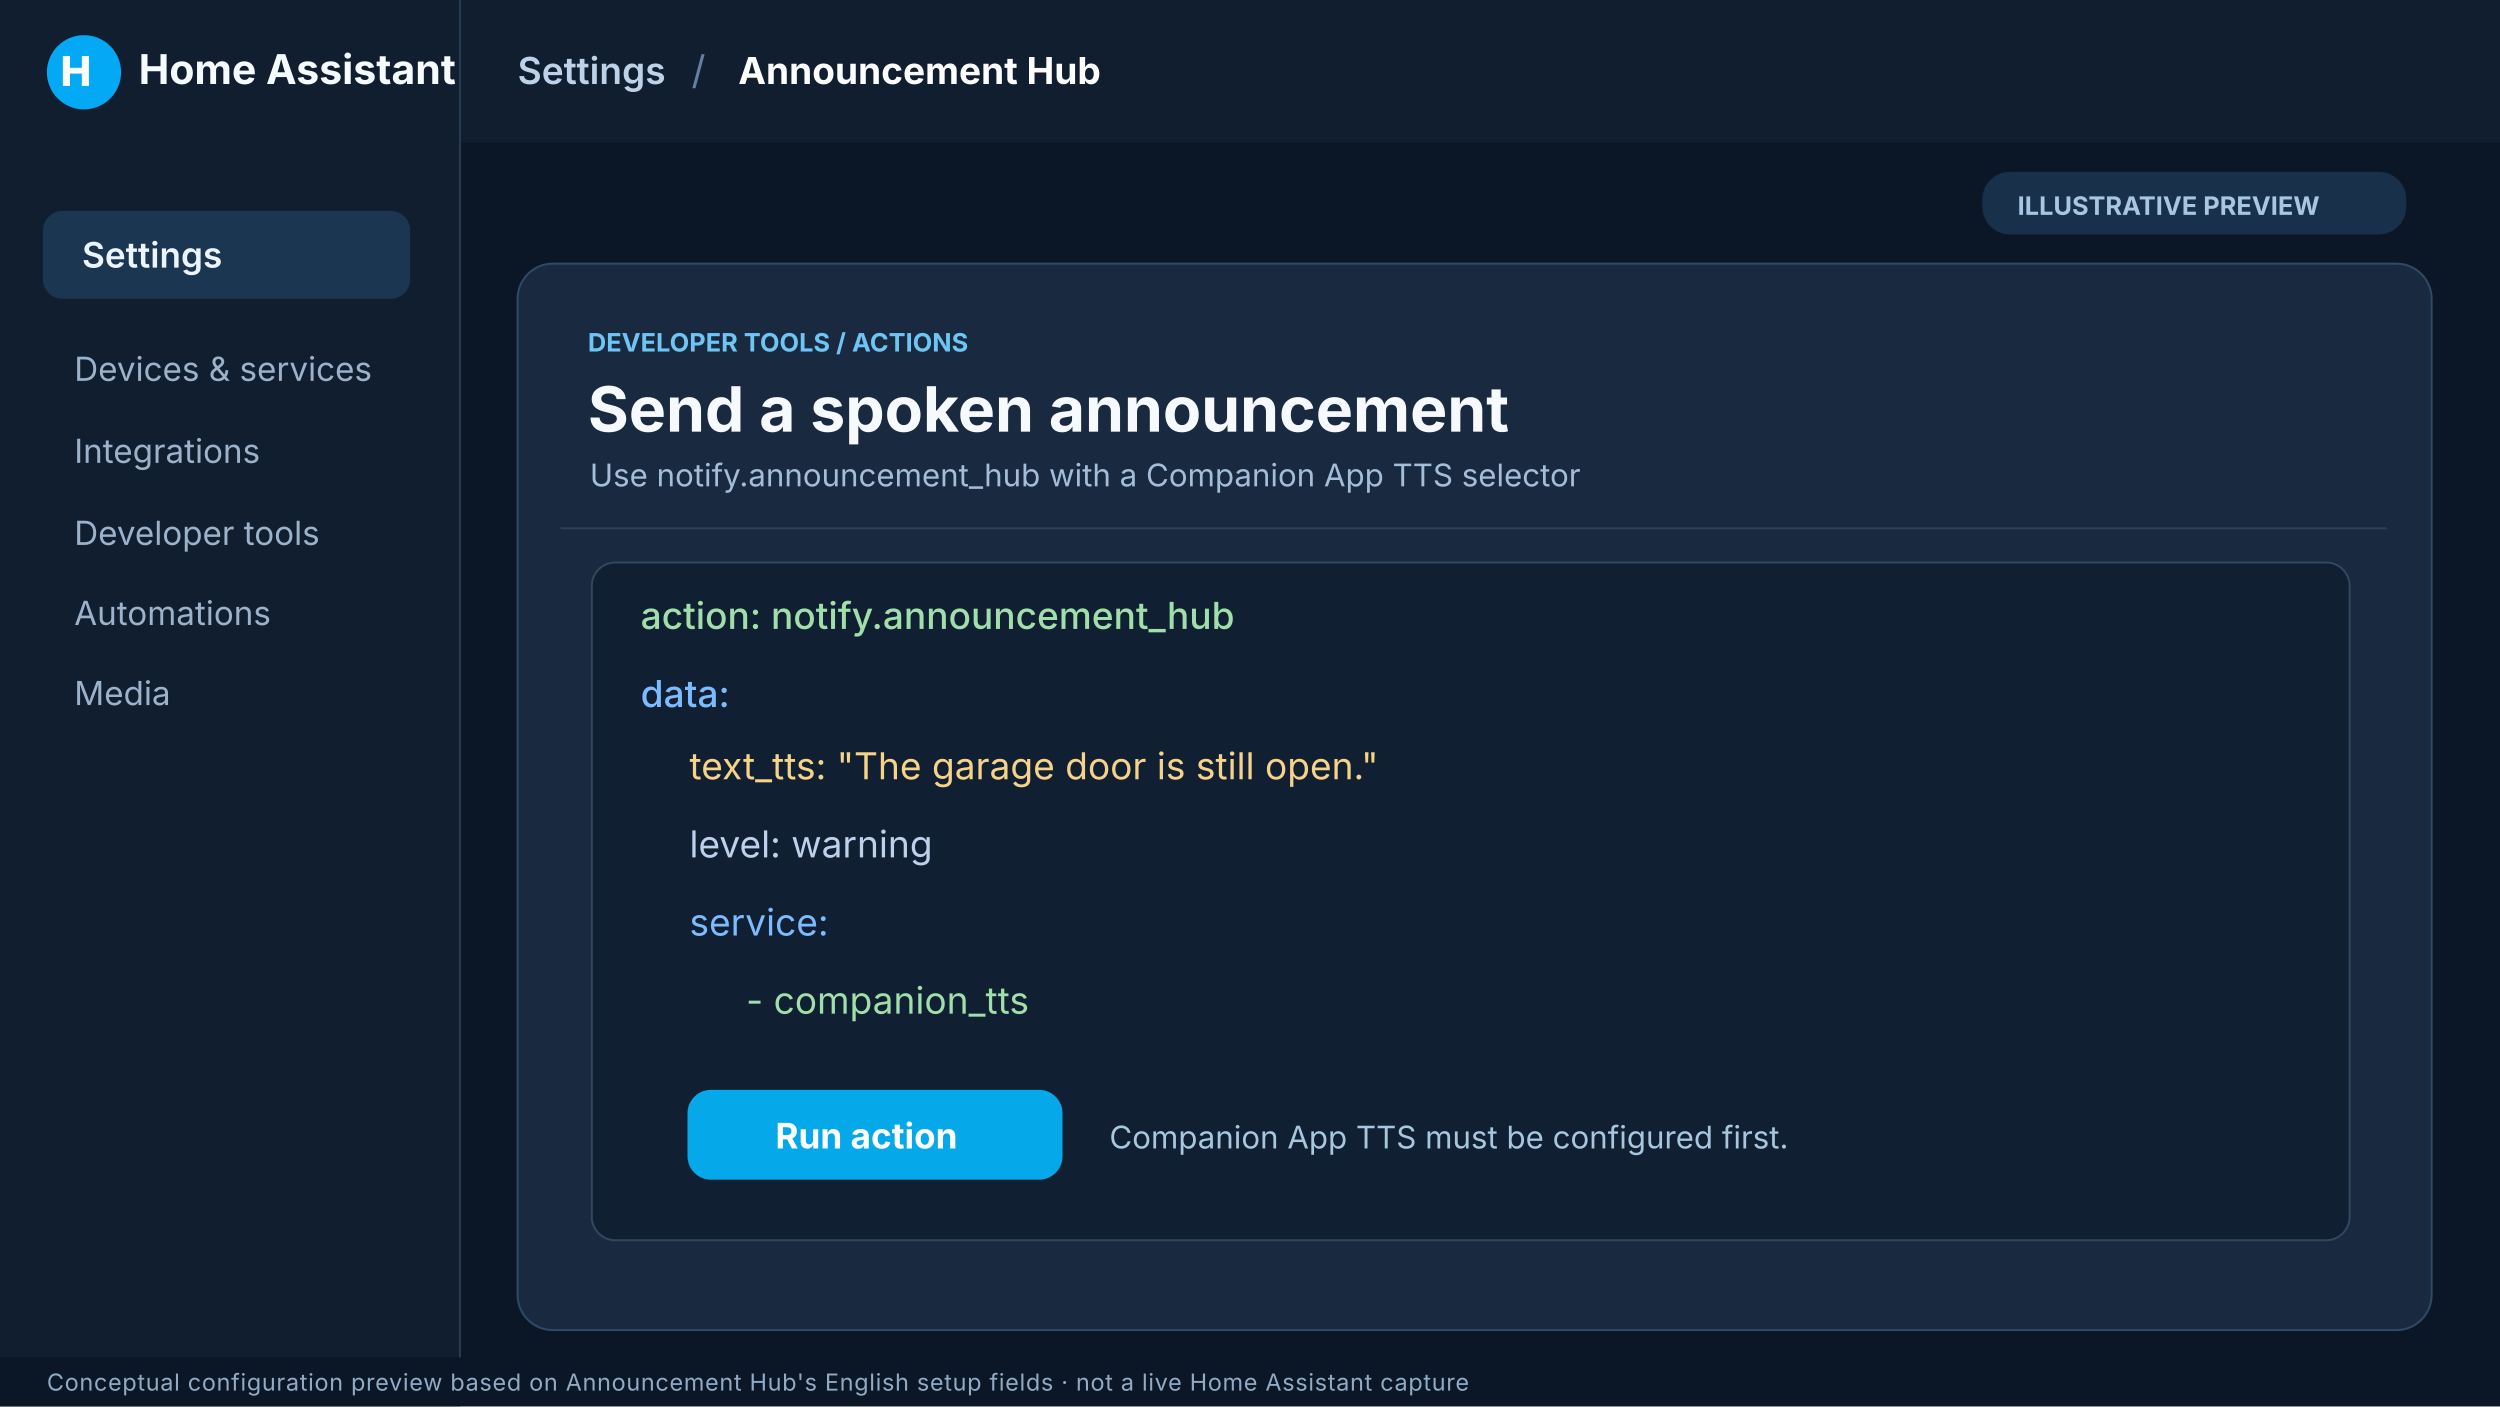
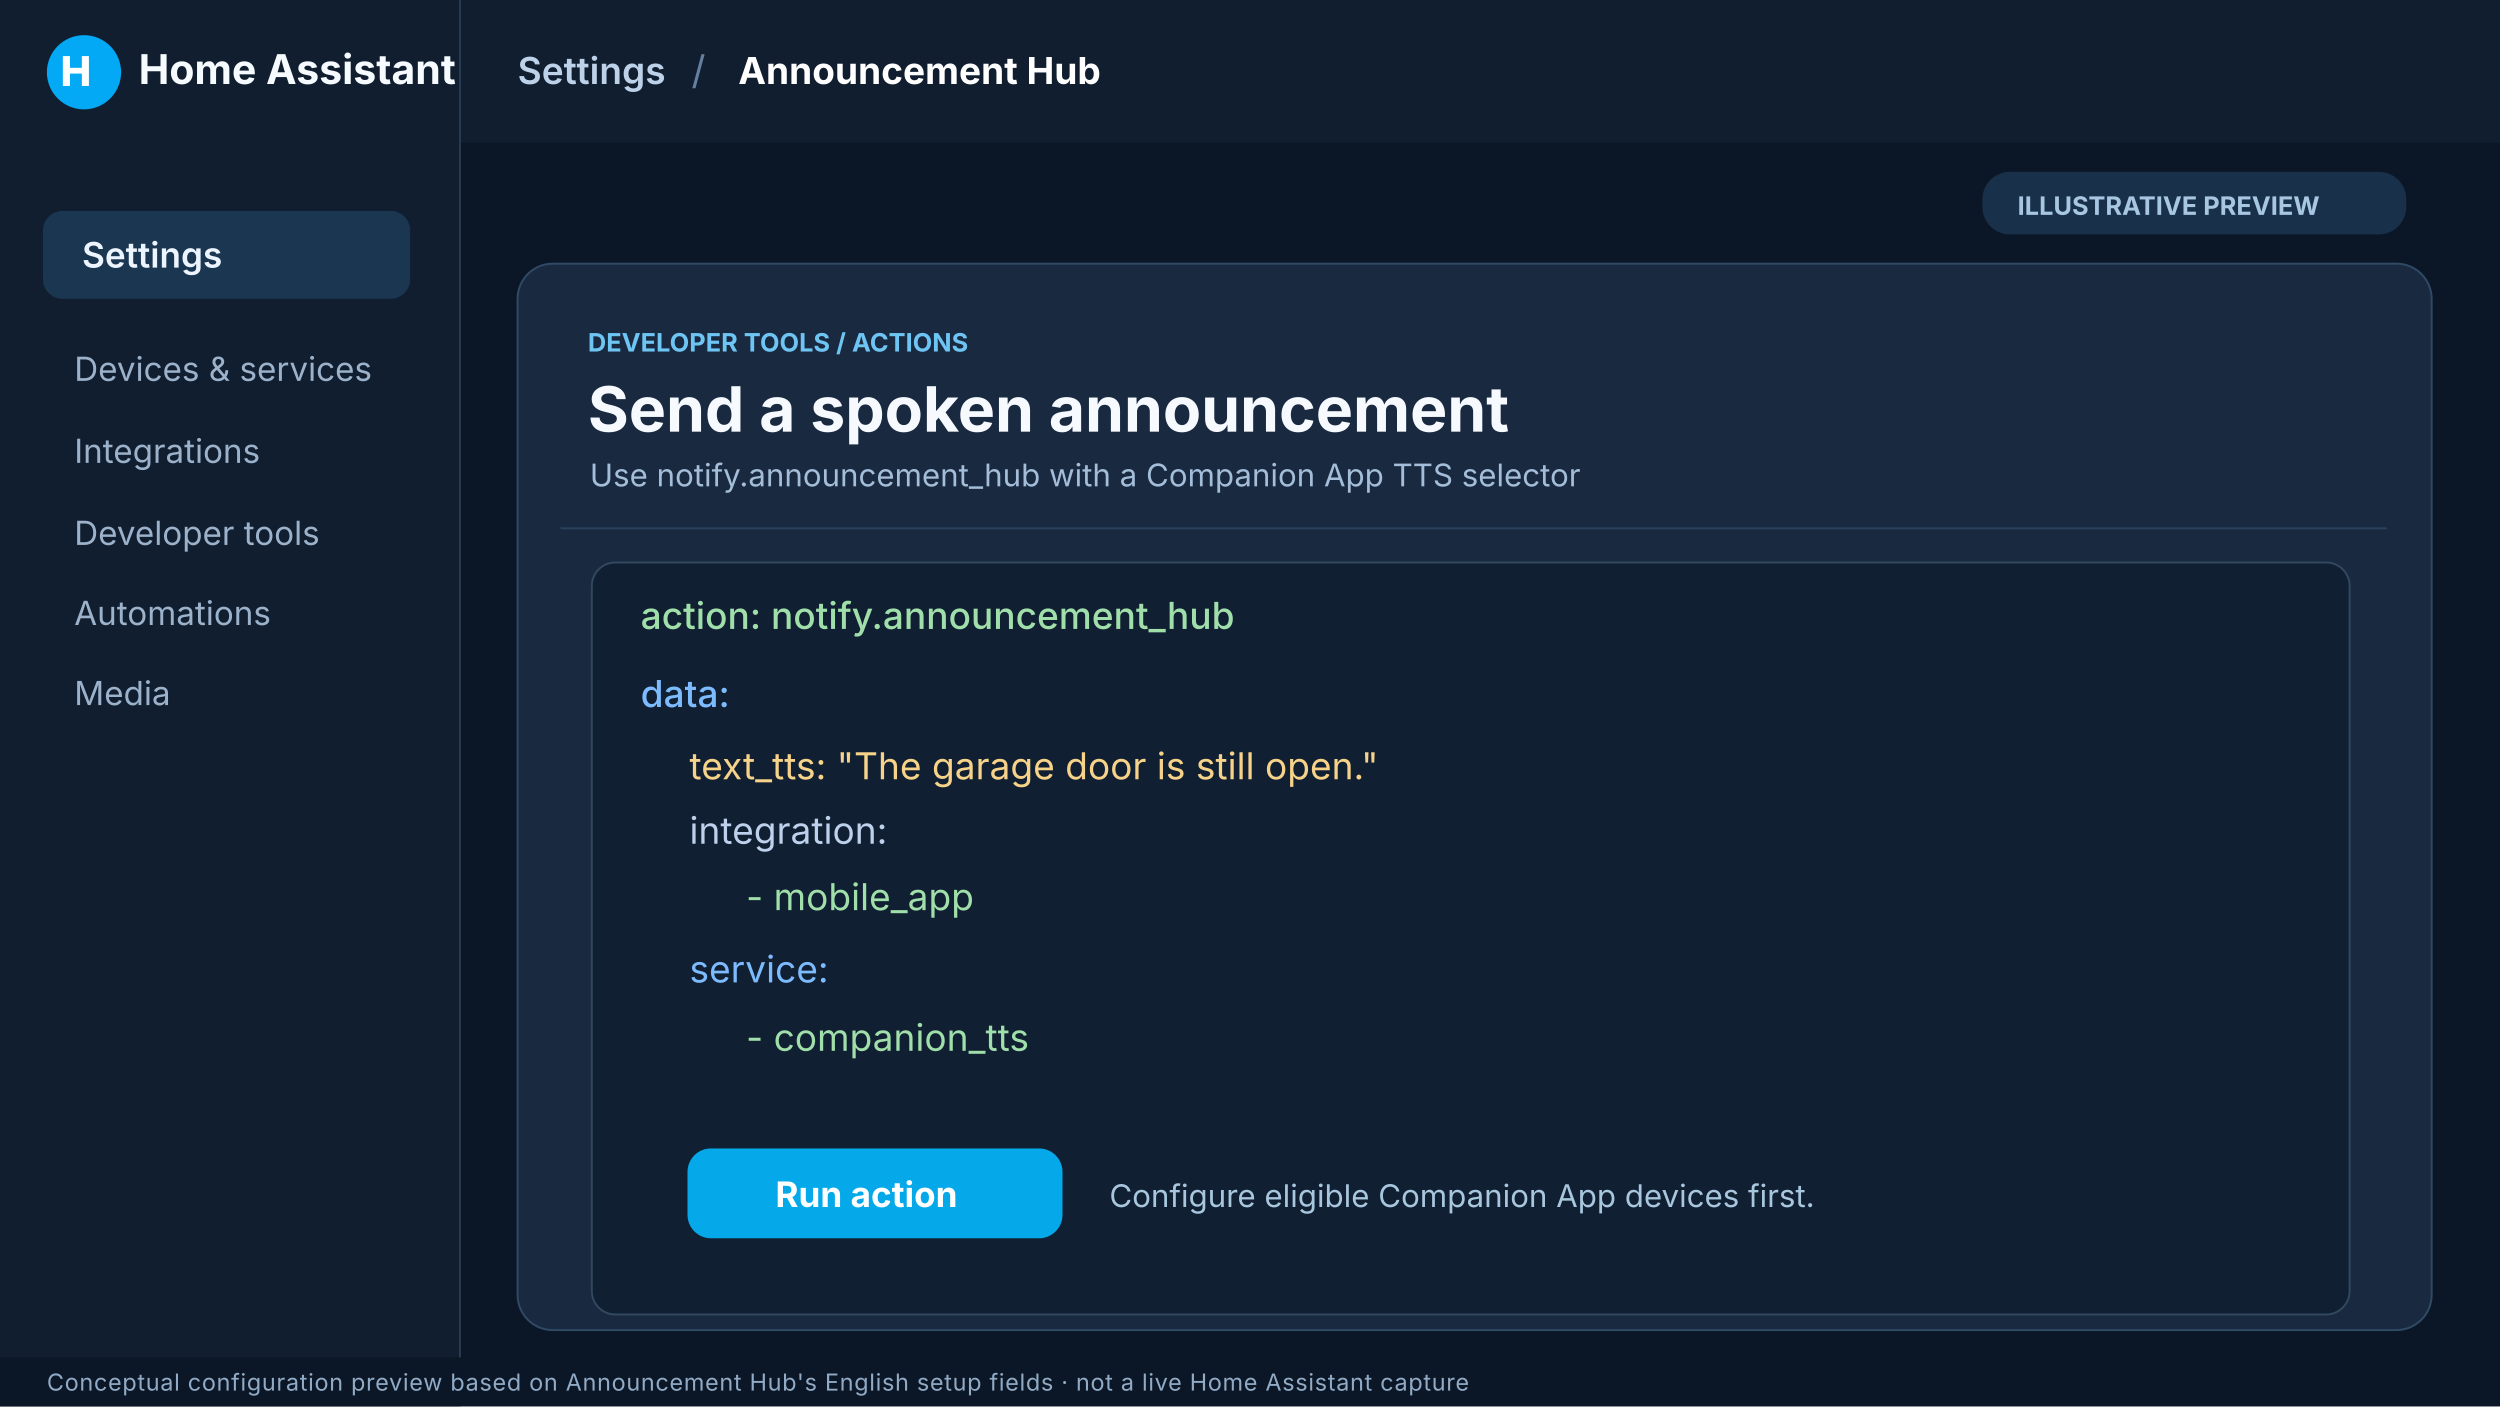
<svg xmlns="http://www.w3.org/2000/svg" width="1280" height="720" viewBox="0 0 1280 720" role="img" aria-label="Send a spoken announcement illustrative Home Assistant configuration screen">
  <rect x="0" y="0" width="1280" height="720" rx="0" fill="#0b1726" />
  <rect x="0" y="0" width="1280" height="73" rx="0" fill="#101e30" />
  <rect x="0" y="0" width="235" height="720" rx="0" fill="#101e30" />
  <rect x="235" y="0" width="1" height="720" rx="0" fill="#273b54" />
  <circle cx="43" cy="37" r="19" fill="#03a9f4" />
  <text x="31" y="44" fill="#ffffff" font-family="Inter, Arial, sans-serif" font-size="21" font-weight="800" letter-spacing="0">H</text>
  <text x="71" y="43" fill="#f6fbff" font-family="Inter, Arial, sans-serif" font-size="21" font-weight="700" letter-spacing="0">Home Assistant</text>
  <text x="265" y="43" fill="#bdd2e9" font-family="Inter, Arial, sans-serif" font-size="19" font-weight="600" letter-spacing="0">Settings</text>
  <text x="354" y="43" fill="#657f9e" font-family="Inter, Arial, sans-serif" font-size="20" font-weight="400" letter-spacing="0">/</text>
  <text x="378" y="43" fill="#ffffff" font-family="Inter, Arial, sans-serif" font-size="19" font-weight="700" letter-spacing="0">Announcement Hub</text>
  <rect x="22" y="108" width="188" height="45" rx="10" fill="#1b3651" />
  <text x="42" y="137" fill="#ecf5ff" font-family="Inter, Arial, sans-serif" font-size="18" font-weight="600" letter-spacing="0">Settings</text>
  <text x="38" y="195" fill="#9cb2ca" font-family="Inter, Arial, sans-serif" font-size="17" font-weight="400" letter-spacing="0">Devices &amp; services</text>
  <text x="38" y="237" fill="#9cb2ca" font-family="Inter, Arial, sans-serif" font-size="17" font-weight="400" letter-spacing="0">Integrations</text>
  <text x="38" y="279" fill="#9cb2ca" font-family="Inter, Arial, sans-serif" font-size="17" font-weight="400" letter-spacing="0">Developer tools</text>
  <text x="38" y="320" fill="#9cb2ca" font-family="Inter, Arial, sans-serif" font-size="17" font-weight="400" letter-spacing="0">Automations</text>
  <text x="38" y="361" fill="#9cb2ca" font-family="Inter, Arial, sans-serif" font-size="17" font-weight="400" letter-spacing="0">Media</text>
  <rect x="1015" y="88" width="217" height="32" rx="14" fill="#19304a" />
  <text x="1033" y="110" fill="#a7c6e1" font-family="Inter, Arial, sans-serif" font-size="13" font-weight="700" letter-spacing="0">ILLUSTRATIVE PREVIEW</text>
  <rect x="265" y="135" width="980" height="546" rx="18" fill="#182940" stroke="#304a66" stroke-width="1" />
  <text x="301" y="180" fill="#6ec5f3" font-family="Inter, Arial, sans-serif" font-size="13" font-weight="700" letter-spacing="0">DEVELOPER TOOLS / ACTIONS</text>
  <text x="301" y="221" fill="#f6faff" font-family="Inter, Arial, sans-serif" font-size="32" font-weight="750" letter-spacing="0">Send a spoken announcement</text>
  <text x="302" y="249" fill="#a4bdd8" font-family="Inter, Arial, sans-serif" font-size="16" font-weight="400" letter-spacing="0">Use notify.announcement_hub with a Companion App TTS selector</text>
  <rect x="287" y="270" width="935" height="1" rx="0" fill="#2b425d" />
-   <rect x="303" y="288" width="900" height="347" rx="12" fill="#101f31" stroke="#31485e" stroke-width="1" />
+   <rect x="303" y="288" width="900" height="385" rx="12" fill="#101f31" stroke="#31485e" stroke-width="1" />
  <text x="328" y="322" fill="#a0dfaa" font-family="Inter, Arial, sans-serif" font-size="19" font-weight="550" letter-spacing="0">action: notify.announcement_hub</text>
  <text x="328" y="362" fill="#7dbbff" font-family="Inter, Arial, sans-serif" font-size="19" font-weight="550" letter-spacing="0">data:</text>
  <text x="353" y="399" fill="#f7d38a" font-family="Inter, Arial, sans-serif" font-size="19" font-weight="400" letter-spacing="0">text_tts: "The garage door is still open."</text>
-   <text x="353" y="439" fill="#bed1ec" font-family="Inter, Arial, sans-serif" font-size="19" font-weight="400" letter-spacing="0">level: warning</text>
-   <text x="353" y="479" fill="#7dbbff" font-family="Inter, Arial, sans-serif" font-size="19" font-weight="400" letter-spacing="0">service:</text>
-   <text x="382" y="519" fill="#a0dfaa" font-family="Inter, Arial, sans-serif" font-size="19" font-weight="400" letter-spacing="0">- companion_tts</text>
-   <rect x="352" y="558" width="192" height="46" rx="12" fill="#05a9e9" />
-   <text x="397" y="588" fill="#ffffff" font-family="Inter, Arial, sans-serif" font-size="18" font-weight="700" letter-spacing="0">Run action</text>
-   <text x="568" y="588" fill="#a8c7de" font-family="Inter, Arial, sans-serif" font-size="16" font-weight="400" letter-spacing="0">Companion App TTS must be configured first.</text>
+   <text x="353" y="432" fill="#bed1ec" font-family="Inter, Arial, sans-serif" font-size="19" font-weight="400" letter-spacing="0">integration:</text>
+   <text x="382" y="466" fill="#a0dfaa" font-family="Inter, Arial, sans-serif" font-size="19" font-weight="400" letter-spacing="0">- mobile_app</text>
+   <text x="353" y="503" fill="#7dbbff" font-family="Inter, Arial, sans-serif" font-size="19" font-weight="400" letter-spacing="0">service:</text>
+   <text x="382" y="538" fill="#a0dfaa" font-family="Inter, Arial, sans-serif" font-size="19" font-weight="400" letter-spacing="0">- companion_tts</text>
+   <rect x="352" y="588" width="192" height="46" rx="12" fill="#05a9e9" />
+   <text x="397" y="618" fill="#ffffff" font-family="Inter, Arial, sans-serif" font-size="18" font-weight="700" letter-spacing="0">Run action</text>
+   <text x="568" y="618" fill="#a8c7de" font-family="Inter, Arial, sans-serif" font-size="16" font-weight="400" letter-spacing="0">Configure eligible Companion App devices first.</text>
  <rect x="0" y="695" width="1280" height="25" rx="0" fill="#0b1726" />
  <text x="24" y="712" fill="#91aac5" font-family="Inter, Arial, sans-serif" font-size="12" font-weight="400" letter-spacing="0.35">Conceptual configuration preview based on Announcement Hub's English setup fields · not a live Home Assistant capture</text>
</svg>
